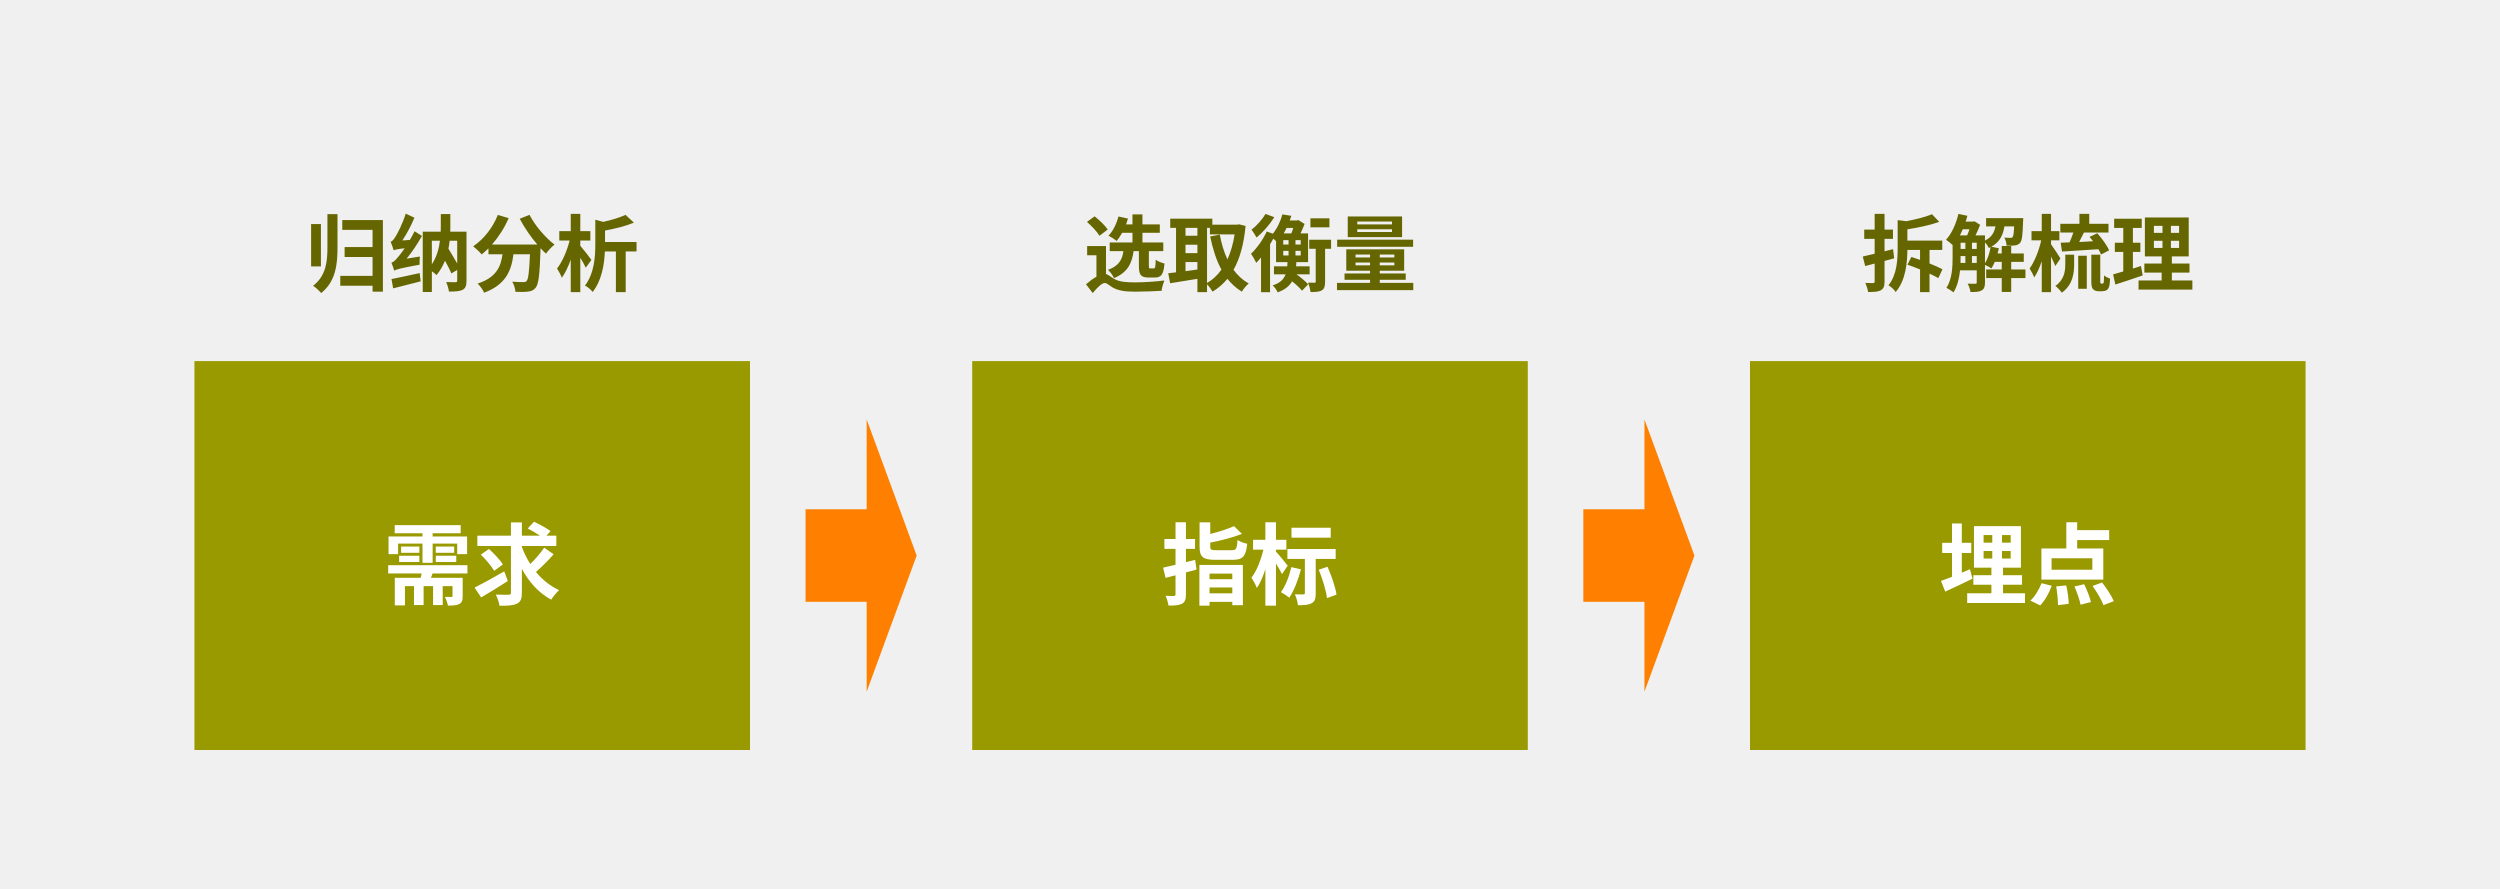
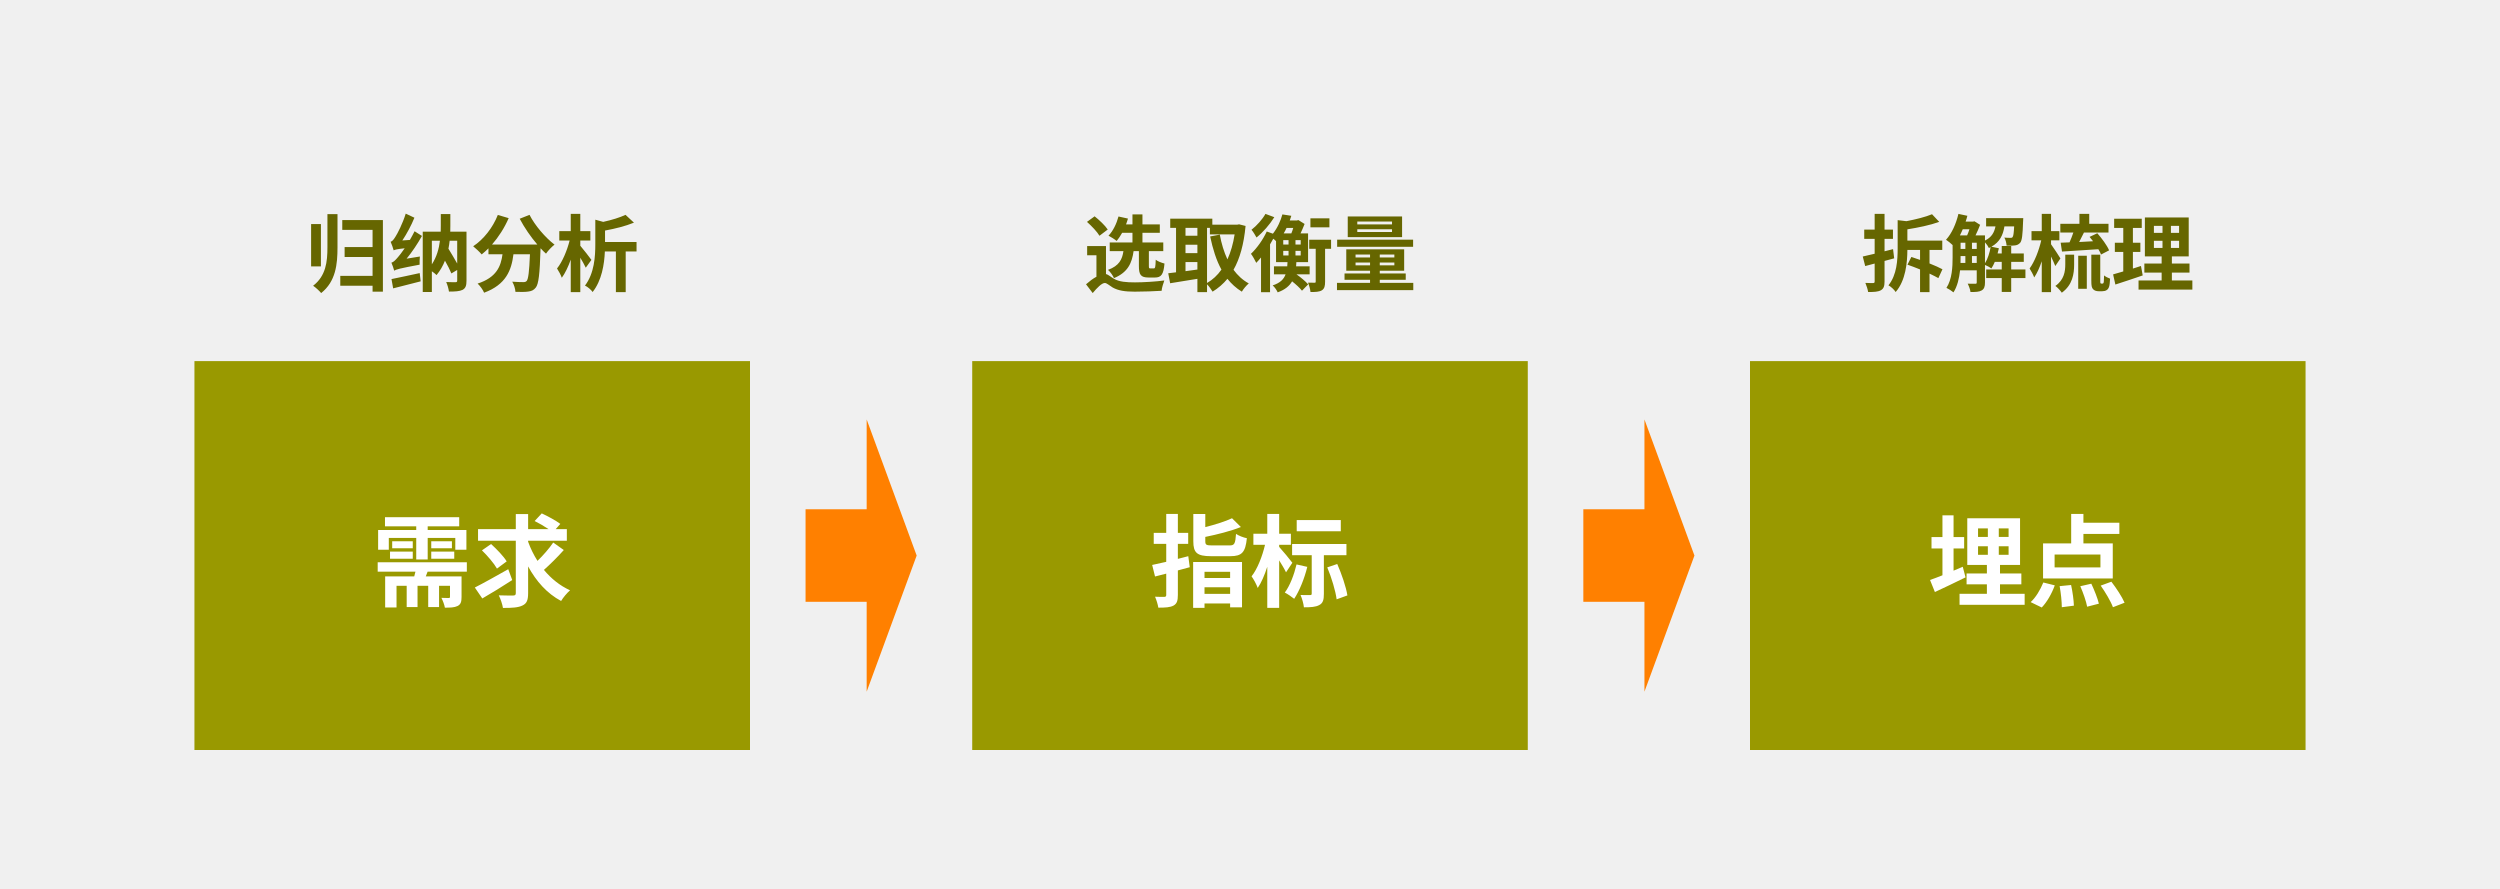
- <svg xmlns="http://www.w3.org/2000/svg" id="SvgjsSvg1056" width="450" height="160" version="1.1">
-   <defs id="SvgjsDefs1057" />
-   <g id="SvgjsG1058" transform="translate(35,65)">
-     <path id="SvgjsPath1059" d="M 0 0L 100 0L 100 70L 0 70Z" stroke="none" fill-opacity="1" fill="#999900" />
-     <g id="SvgjsG1060">
-       <text id="SvgjsText1061" font-family="黑体" text-anchor="middle" font-size="16px" width="80px" fill="#ffffff" font-weight="700" align="middle" anchor="middle" family="黑体" size="16px" weight="700" font-style="" opacity="1" y="22.6" transform="rotate(0)">
-         <tspan id="SvgjsTspan1062" dy="20" x="50">
-           <tspan id="SvgjsTspan1063" style="text-decoration:;">需求</tspan>
+ <svg xmlns="http://www.w3.org/2000/svg" id="SvgjsSvg1006" width="450" height="160" version="1.1">
+   <defs id="SvgjsDefs1007" />
+   <g id="SvgjsG1008" transform="translate(35,65)">
+     <path id="SvgjsPath1009" d="M 0 0L 100 0L 100 70L 0 70Z" stroke="none" fill-opacity="1" fill="#999900" />
+     <g id="SvgjsG1010">
+       <text id="SvgjsText1011" font-family="黑体" text-anchor="middle" font-size="18px" width="80px" fill="#ffffff" font-weight="700" align="middle" anchor="middle" family="黑体" size="18px" weight="700" font-style="" opacity="1" y="20.8" transform="rotate(0)">
+         <tspan id="SvgjsTspan1012" dy="22" x="50">
+           <tspan id="SvgjsTspan1013" style="text-decoration:;">需求</tspan>
        </tspan>
      </text>
    </g>
  </g>
-   <g id="SvgjsG1064" transform="translate(145,75.5)">
-     <path id="SvgjsPath1065" d="M 0 16.17L 11 16.17L 11 0L 20 24.5L 11 49L 11 32.83L 0 32.83L 0 16.17Z" stroke="none" fill-opacity="1" fill="#ff8000" />
-     <g id="SvgjsG1066">
-       <text id="SvgjsText1067" font-family="微软雅黑" text-anchor="middle" font-size="13px" width="20px" fill="#323232" font-weight="400" align="middle" anchor="middle" family="微软雅黑" size="13px" weight="400" font-style="" opacity="1" y="14.55" transform="rotate(0)" />
+   <g id="SvgjsG1014" transform="translate(145,75.5)">
+     <path id="SvgjsPath1015" d="M 0 16.17L 11 16.17L 11 0L 20 24.5L 11 49L 11 32.83L 0 32.83L 0 16.17Z" stroke="none" fill-opacity="1" fill="#ff8000" />
+     <g id="SvgjsG1016">
+       <text id="SvgjsText1017" font-family="微软雅黑" text-anchor="middle" font-size="13px" width="20px" fill="#323232" font-weight="400" align="middle" anchor="middle" family="微软雅黑" size="13px" weight="400" font-style="" opacity="1" y="14.55" transform="rotate(0)" />
    </g>
  </g>
-   <g id="SvgjsG1068" transform="translate(175,65)">
-     <path id="SvgjsPath1069" d="M 0 0L 100 0L 100 70L 0 70Z" stroke="none" fill-opacity="1" fill="#999900" />
-     <g id="SvgjsG1070">
-       <text id="SvgjsText1071" font-family="微软雅黑" text-anchor="middle" font-size="16px" width="80px" fill="#ffffff" font-weight="700" align="middle" anchor="middle" family="微软雅黑" size="16px" weight="700" font-style="" opacity="1" y="22.6" transform="rotate(0)">
-         <tspan id="SvgjsTspan1072" dy="20" x="50">
-           <tspan id="SvgjsTspan1073" style="text-decoration:;">指标</tspan>
+   <g id="SvgjsG1018" transform="translate(175,65)">
+     <path id="SvgjsPath1019" d="M 0 0L 100 0L 100 70L 0 70Z" stroke="none" fill-opacity="1" fill="#999900" />
+     <g id="SvgjsG1020">
+       <text id="SvgjsText1021" font-family="黑体" text-anchor="middle" font-size="18px" width="80px" fill="#ffffff" font-weight="700" align="middle" anchor="middle" family="黑体" size="18px" weight="700" font-style="" opacity="1" y="20.8" transform="rotate(0)">
+         <tspan id="SvgjsTspan1022" dy="22" x="50">
+           <tspan id="SvgjsTspan1023" style="text-decoration:;">指标</tspan>
        </tspan>
      </text>
    </g>
  </g>
-   <g id="SvgjsG1074" transform="translate(315,65)">
-     <path id="SvgjsPath1075" d="M 0 0L 100 0L 100 70L 0 70Z" stroke="none" fill-opacity="1" fill="#999900" />
-     <g id="SvgjsG1076">
-       <text id="SvgjsText1077" font-family="微软雅黑" text-anchor="middle" font-size="16px" width="80px" fill="#ffffff" font-weight="700" align="middle" anchor="middle" family="微软雅黑" size="16px" weight="700" font-style="" opacity="1" y="22.6" transform="rotate(0)">
-         <tspan id="SvgjsTspan1078" dy="20" x="50">
-           <tspan id="SvgjsTspan1079" style="text-decoration:;">埋点</tspan>
+   <g id="SvgjsG1024" transform="translate(315,65)">
+     <path id="SvgjsPath1025" d="M 0 0L 100 0L 100 70L 0 70Z" stroke="none" fill-opacity="1" fill="#999900" />
+     <g id="SvgjsG1026">
+       <text id="SvgjsText1027" font-family="黑体" text-anchor="middle" font-size="18px" width="80px" fill="#ffffff" font-weight="700" align="middle" anchor="middle" family="黑体" size="18px" weight="700" font-style="" opacity="1" y="20.8" transform="rotate(0)">
+         <tspan id="SvgjsTspan1028" dy="22" x="50">
+           <tspan id="SvgjsTspan1029" style="text-decoration:;">埋点</tspan>
        </tspan>
      </text>
    </g>
  </g>
-   <g id="SvgjsG1080" transform="translate(25,25)">
-     <path id="SvgjsPath1081" d="M 0 0L 120 0L 120 40L 0 40Z" stroke="none" fill="none" />
-     <g id="SvgjsG1082">
-       <text id="SvgjsText1083" font-family="微软雅黑" text-anchor="middle" font-size="15px" width="120px" fill="#666600" font-weight="700" align="middle" anchor="middle" family="微软雅黑" size="15px" weight="700" font-style="" opacity="1" y="8.25" transform="rotate(0)">
-         <tspan id="SvgjsTspan1084" dy="18" x="60">
-           <tspan id="SvgjsTspan1085" style="text-decoration:;">归纳分析</tspan>
+   <g id="SvgjsG1030" transform="translate(25,25)">
+     <path id="SvgjsPath1031" d="M 0 0L 120 0L 120 40L 0 40Z" stroke="none" fill="none" />
+     <g id="SvgjsG1032">
+       <text id="SvgjsText1033" font-family="微软雅黑" text-anchor="middle" font-size="15px" width="120px" fill="#666600" font-weight="700" align="middle" anchor="middle" family="微软雅黑" size="15px" weight="700" font-style="" opacity="1" y="8.25" transform="rotate(0)">
+         <tspan id="SvgjsTspan1034" dy="18" x="60">
+           <tspan id="SvgjsTspan1035" style="text-decoration:;">归纳分析</tspan>
        </tspan>
      </text>
    </g>
  </g>
-   <g id="SvgjsG1086" transform="translate(165,25)">
-     <path id="SvgjsPath1087" d="M 0 0L 120 0L 120 40L 0 40Z" stroke="none" fill="none" />
-     <g id="SvgjsG1088">
-       <text id="SvgjsText1089" font-family="微软雅黑" text-anchor="middle" font-size="15px" width="120px" fill="#666600" font-weight="700" align="middle" anchor="middle" family="微软雅黑" size="15px" weight="700" font-style="" opacity="1" y="8.25" transform="rotate(0)">
-         <tspan id="SvgjsTspan1090" dy="18" x="60">
-           <tspan id="SvgjsTspan1091" style="text-decoration:;">选取衡量</tspan>
+   <g id="SvgjsG1036" transform="translate(165,25)">
+     <path id="SvgjsPath1037" d="M 0 0L 120 0L 120 40L 0 40Z" stroke="none" fill="none" />
+     <g id="SvgjsG1038">
+       <text id="SvgjsText1039" font-family="微软雅黑" text-anchor="middle" font-size="15px" width="120px" fill="#666600" font-weight="700" align="middle" anchor="middle" family="微软雅黑" size="15px" weight="700" font-style="" opacity="1" y="8.25" transform="rotate(0)">
+         <tspan id="SvgjsTspan1040" dy="18" x="60">
+           <tspan id="SvgjsTspan1041" style="text-decoration:;">选取衡量</tspan>
        </tspan>
      </text>
    </g>
  </g>
-   <g id="SvgjsG1092" transform="translate(305,25)">
-     <path id="SvgjsPath1093" d="M 0 0L 120 0L 120 40L 0 40Z" stroke="none" fill="none" />
-     <g id="SvgjsG1094">
-       <text id="SvgjsText1095" font-family="微软雅黑" text-anchor="middle" font-size="15px" width="120px" fill="#666600" font-weight="700" align="middle" anchor="middle" family="微软雅黑" size="15px" weight="700" font-style="" opacity="1" y="8.25" transform="rotate(0)">
-         <tspan id="SvgjsTspan1096" dy="18" x="60">
-           <tspan id="SvgjsTspan1097" style="text-decoration:;">拆解梳理</tspan>
+   <g id="SvgjsG1042" transform="translate(305,25)">
+     <path id="SvgjsPath1043" d="M 0 0L 120 0L 120 40L 0 40Z" stroke="none" fill="none" />
+     <g id="SvgjsG1044">
+       <text id="SvgjsText1045" font-family="微软雅黑" text-anchor="middle" font-size="15px" width="120px" fill="#666600" font-weight="700" align="middle" anchor="middle" family="微软雅黑" size="15px" weight="700" font-style="" opacity="1" y="8.25" transform="rotate(0)">
+         <tspan id="SvgjsTspan1046" dy="18" x="60">
+           <tspan id="SvgjsTspan1047" style="text-decoration:;">拆解梳理</tspan>
        </tspan>
      </text>
    </g>
  </g>
-   <g id="SvgjsG1098" transform="translate(285,75.5)">
-     <path id="SvgjsPath1099" d="M 0 16.17L 11 16.17L 11 0L 20 24.5L 11 49L 11 32.83L 0 32.83L 0 16.17Z" stroke="none" fill-opacity="1" fill="#ff8000" />
-     <g id="SvgjsG1100">
-       <text id="SvgjsText1101" font-family="微软雅黑" text-anchor="middle" font-size="13px" width="20px" fill="#323232" font-weight="400" align="middle" anchor="middle" family="微软雅黑" size="13px" weight="400" font-style="" opacity="1" y="14.55" transform="rotate(0)" />
+   <g id="SvgjsG1048" transform="translate(285,75.5)">
+     <path id="SvgjsPath1049" d="M 0 16.17L 11 16.17L 11 0L 20 24.5L 11 49L 11 32.83L 0 32.83L 0 16.17Z" stroke="none" fill-opacity="1" fill="#ff8000" />
+     <g id="SvgjsG1050">
+       <text id="SvgjsText1051" font-family="微软雅黑" text-anchor="middle" font-size="13px" width="20px" fill="#323232" font-weight="400" align="middle" anchor="middle" family="微软雅黑" size="13px" weight="400" font-style="" opacity="1" y="14.55" transform="rotate(0)" />
    </g>
  </g>
</svg>
